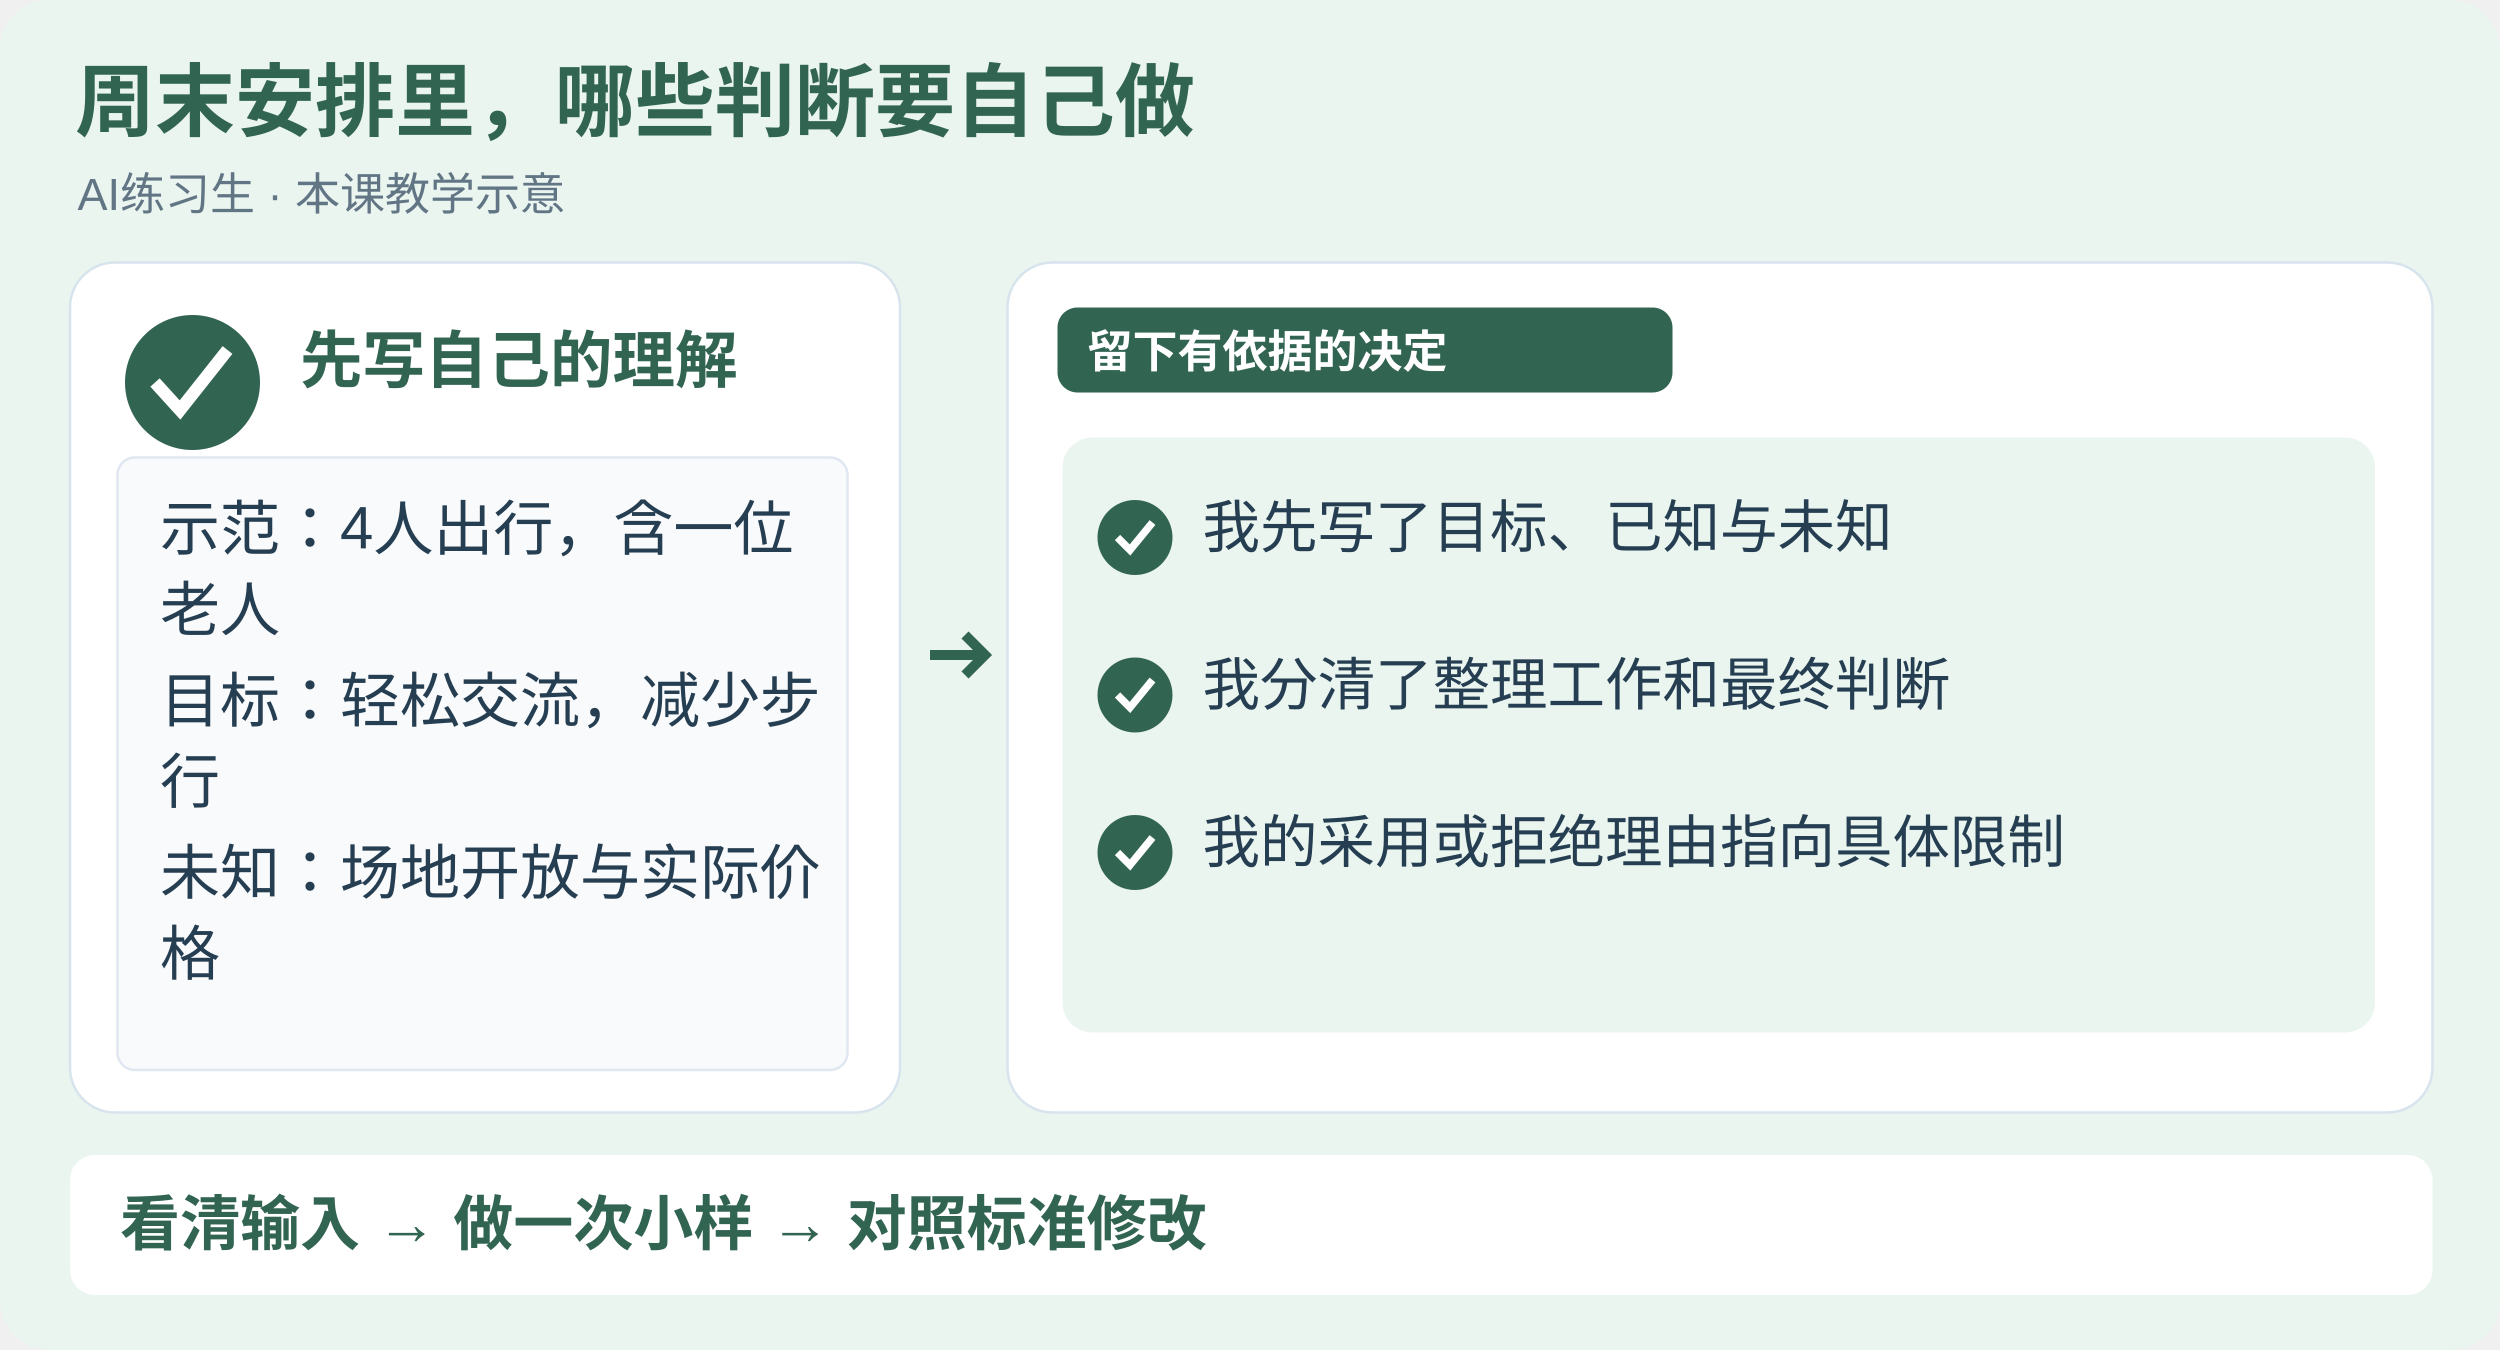
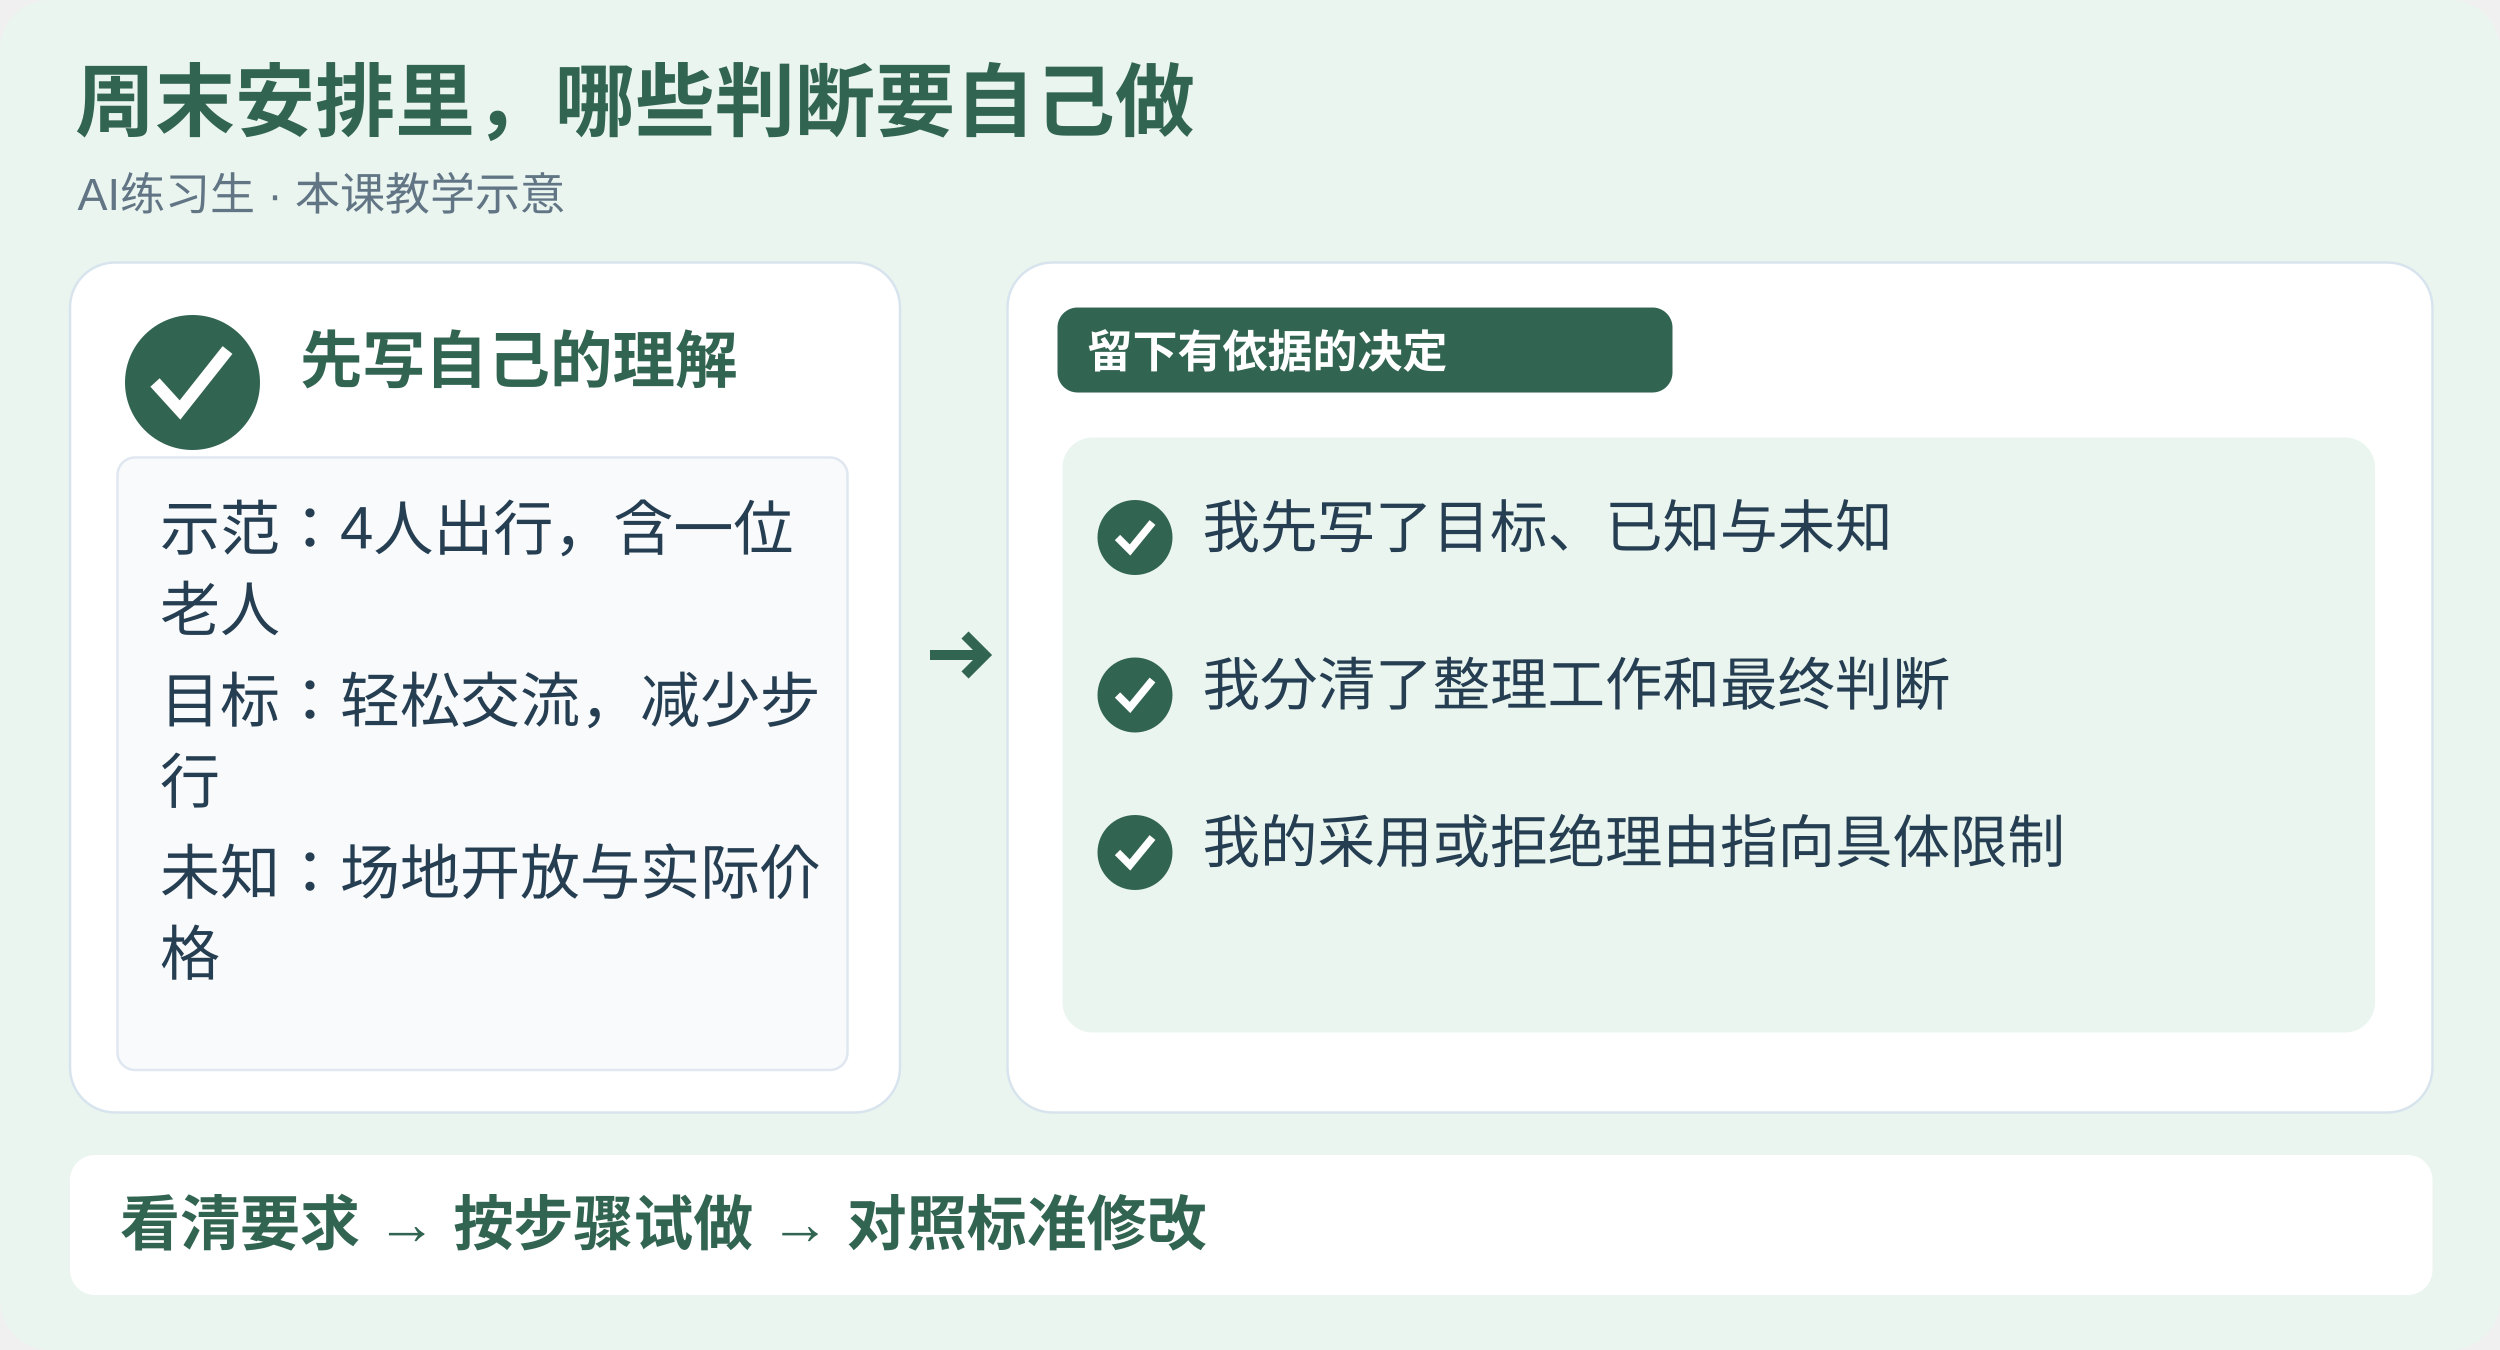
<svg xmlns="http://www.w3.org/2000/svg" width="1000" height="540" viewBox="0 0 1000 540" role="img" aria-labelledby="title desc">
  <style>text{font-family:'PingFang SC','Microsoft YaHei',Arial,sans-serif}</style>
  <rect x="0" y="0" width="1000" height="540" rx="20" fill="#eaf5ef" stroke="none" />
  <text x="30" y="52" font-size="32" fill="#326452" font-weight="750">
    <tspan x="30" dy="0">周末安排里，哪些判断要自己做</tspan>
  </text>
  <text x="31" y="84" font-size="18" fill="#617585" font-weight="500">
    <tspan x="31" dy="0">AI练习生 · 本课教学示意</tspan>
  </text>
  <rect x="28" y="105" width="332" height="340" rx="18" fill="#fff" stroke="#d7e4ed" />
  <circle cx="77" cy="153" r="27" fill="#326452" />
  <path d="M62 153l10 11 19-24" fill="none" stroke="white" stroke-width="5" />
  <text x="120" y="153" font-size="25" fill="#326452" font-weight="700">
    <tspan x="120" dy="0">先写自己的理解</tspan>
  </text>
  <rect x="47" y="183" width="292" height="245" rx="7" fill="#f8fafc" stroke="#e0e7f0" />
  <text x="64" y="220" font-size="24" fill="#263e52" font-weight="500">
    <tspan x="64" dy="0">示范：4人出行，含一位</tspan>
    <tspan x="64" dy="32.4">老人</tspan>
  </text>
  <text x="64" y="288.8" font-size="24" fill="#263e52" font-weight="500">
    <tspan x="64" dy="0">目标：轻松交流，减少步</tspan>
    <tspan x="64" dy="32.4">行</tspan>
  </text>
  <text x="64" y="357.6" font-size="24" fill="#263e52" font-weight="500">
    <tspan x="64" dy="0">未知：场地开放与实际价</tspan>
    <tspan x="64" dy="32.4">格</tspan>
  </text>
  <path d="M372 262h22m-8-8l8 8-8 8" stroke="#326452" stroke-width="4" fill="none" />
  <rect x="403" y="105" width="570" height="340" rx="18" fill="#fff" stroke="#d7e4ed" />
  <rect x="423" y="123" width="246" height="34" rx="8" fill="#326452" stroke="none" />
  <text x="435" y="147" font-size="18" fill="#fff" font-weight="700">
    <tspan x="435" dy="0">留下有依据的决定</tspan>
  </text>
  <rect x="425" y="175" width="525" height="238" rx="12" fill="#eaf5ef" stroke="none" />
  <circle cx="454" cy="215" r="15" fill="#326452" />
  <path d="M447 215l5 5 9-11" stroke="white" stroke-width="3" fill="none" />
  <text x="481" y="219" font-size="23" fill="#263e52" font-weight="500">
    <tspan x="481" dy="0">我先写了目标、已知与未知</tspan>
  </text>
  <circle cx="454" cy="278" r="15" fill="#326452" />
  <path d="M447 278l5 5 9-11" stroke="white" stroke-width="3" fill="none" />
  <text x="481" y="282" font-size="23" fill="#263e52" font-weight="500">
    <tspan x="481" dy="0">我分清了整理工作和最终判断</tspan>
  </text>
  <circle cx="454" cy="341" r="15" fill="#326452" />
  <path d="M447 341l5 5 9-11" stroke="white" stroke-width="3" fill="none" />
  <text x="481" y="345" font-size="23" fill="#263e52" font-weight="500">
    <tspan x="481" dy="0">我的采用或拒绝理由指向具体限制</tspan>
  </text>
  <rect x="28" y="462" width="945" height="56" rx="10" fill="#fff" stroke="none" />
  <text x="48" y="498" font-size="24" fill="#326452" font-weight="650">
-     <tspan x="48" dy="0">看清输入 → 做一次小样 → 对照标准修改</tspan>
+     <tspan x="48" dy="0">看清要求 → 按步骤试做 → 对照标准修改</tspan>
  </text>
</svg>
